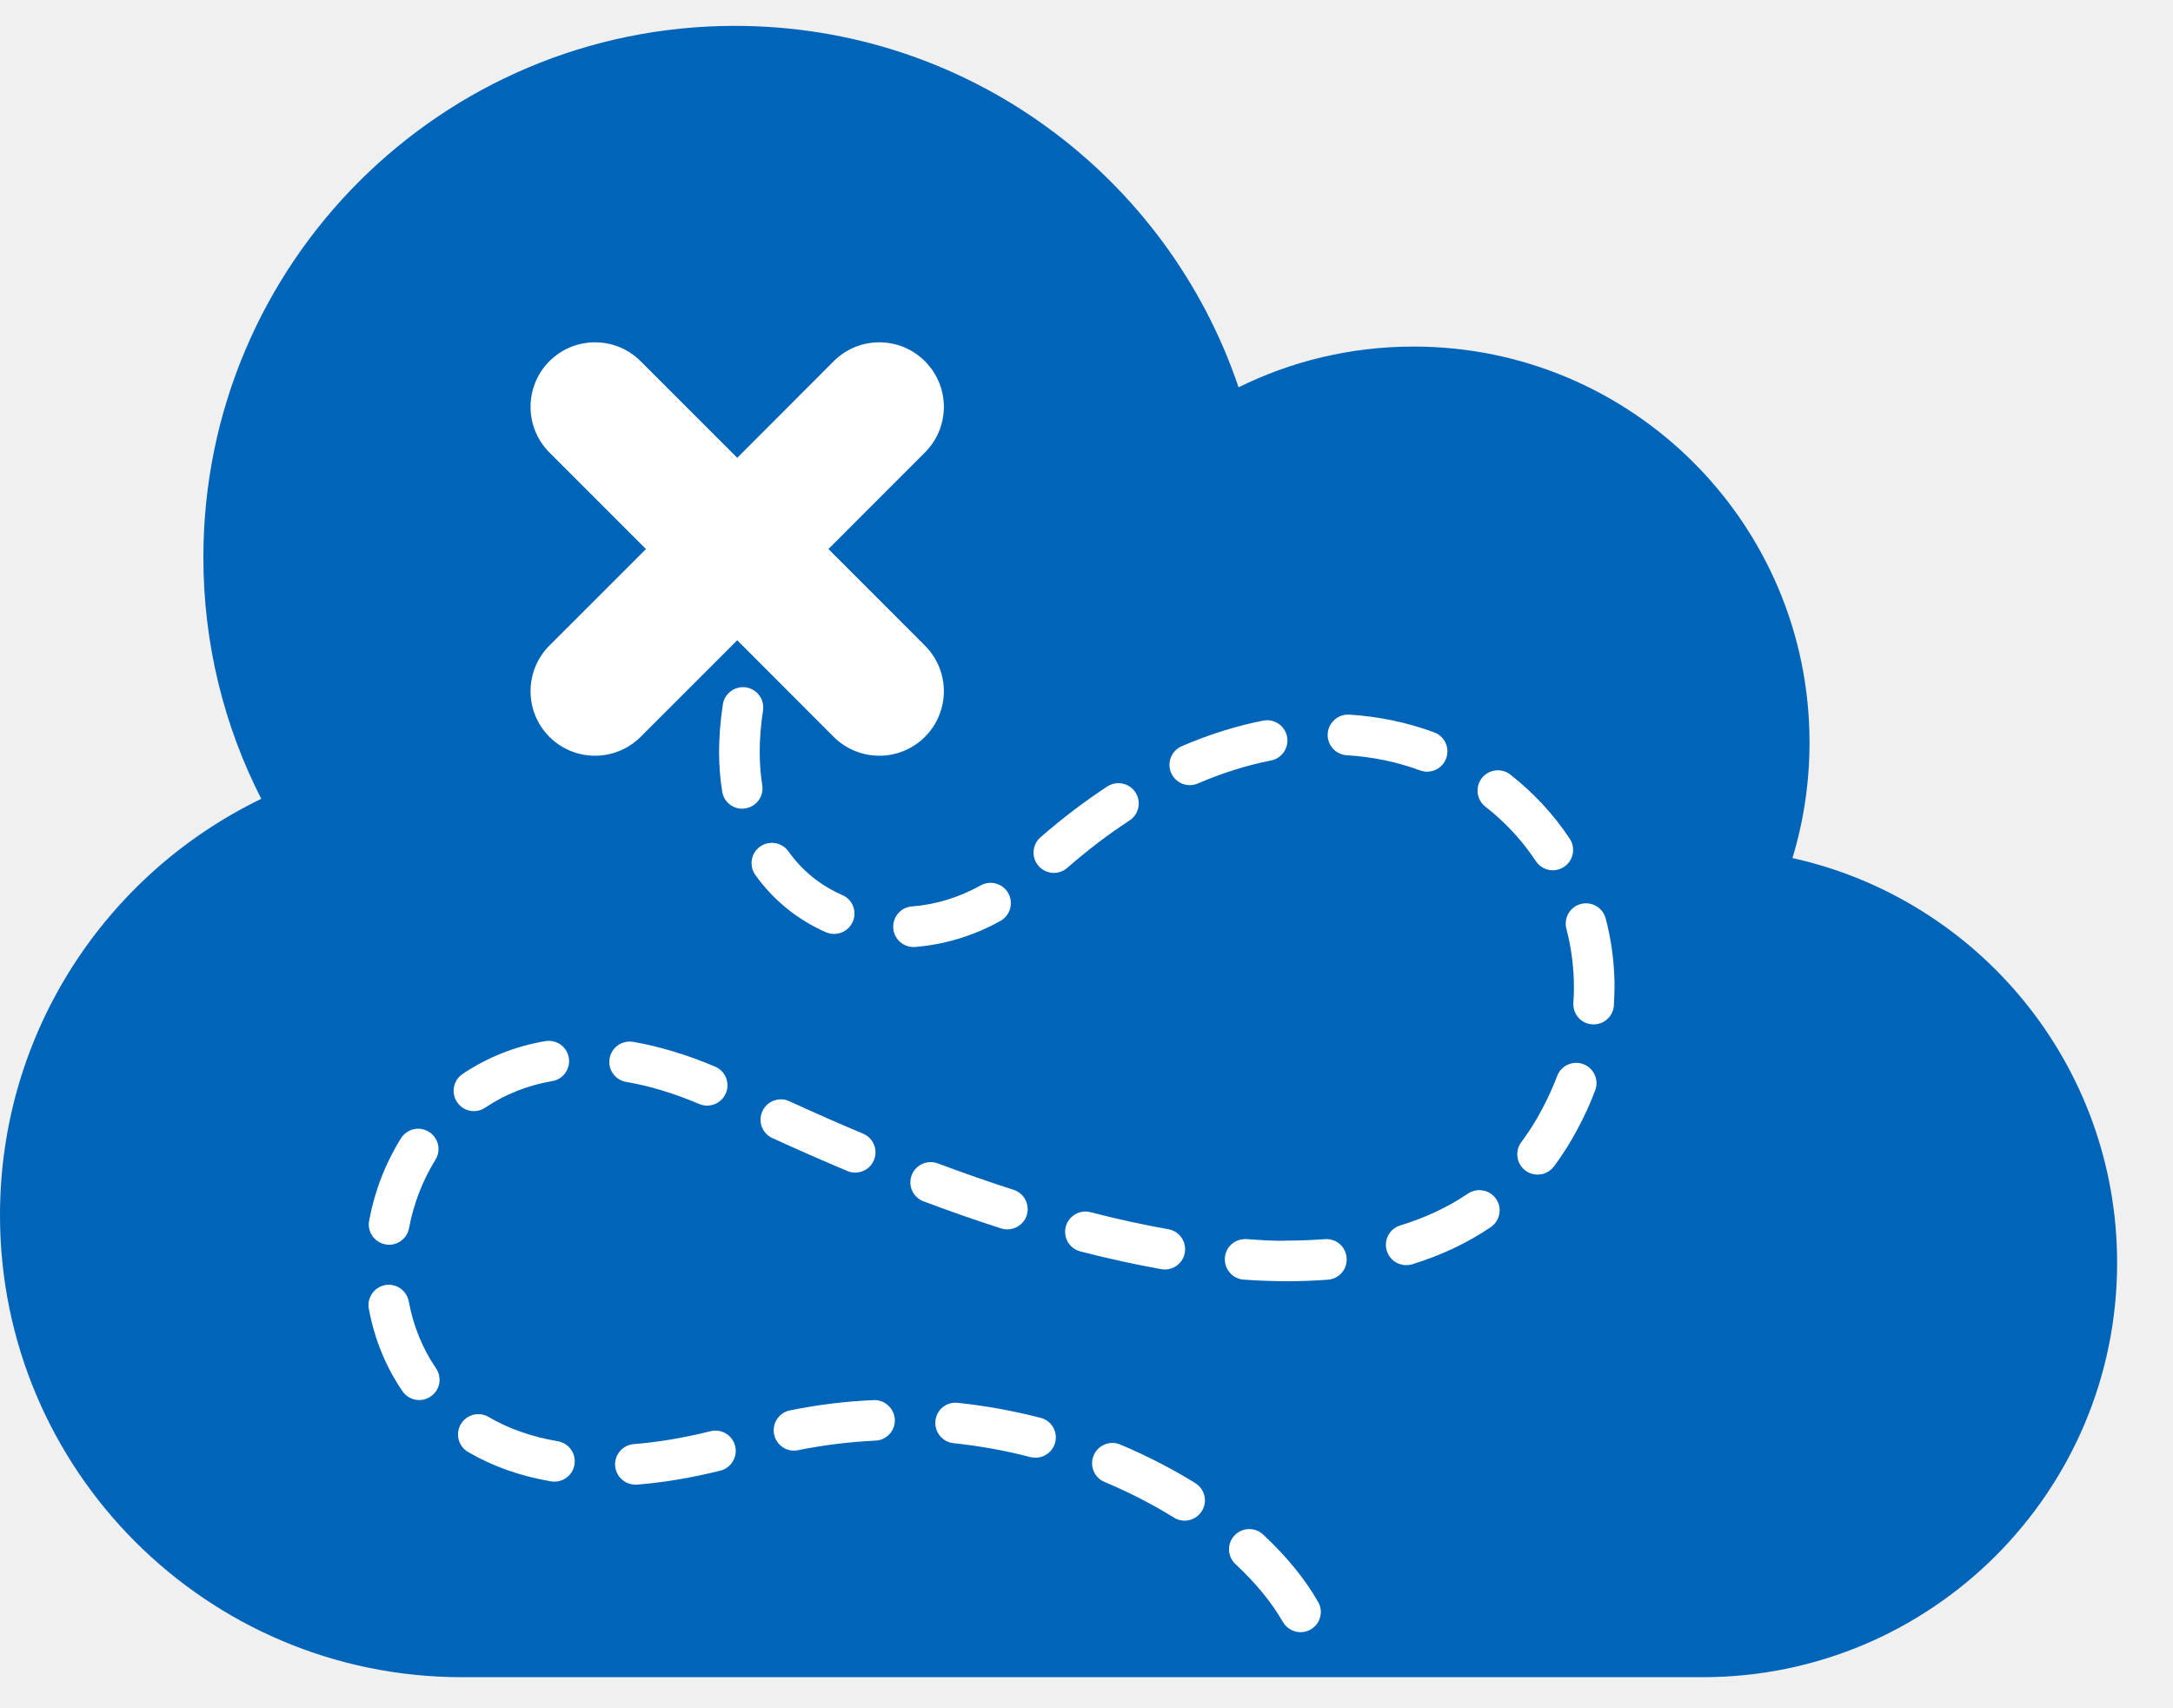
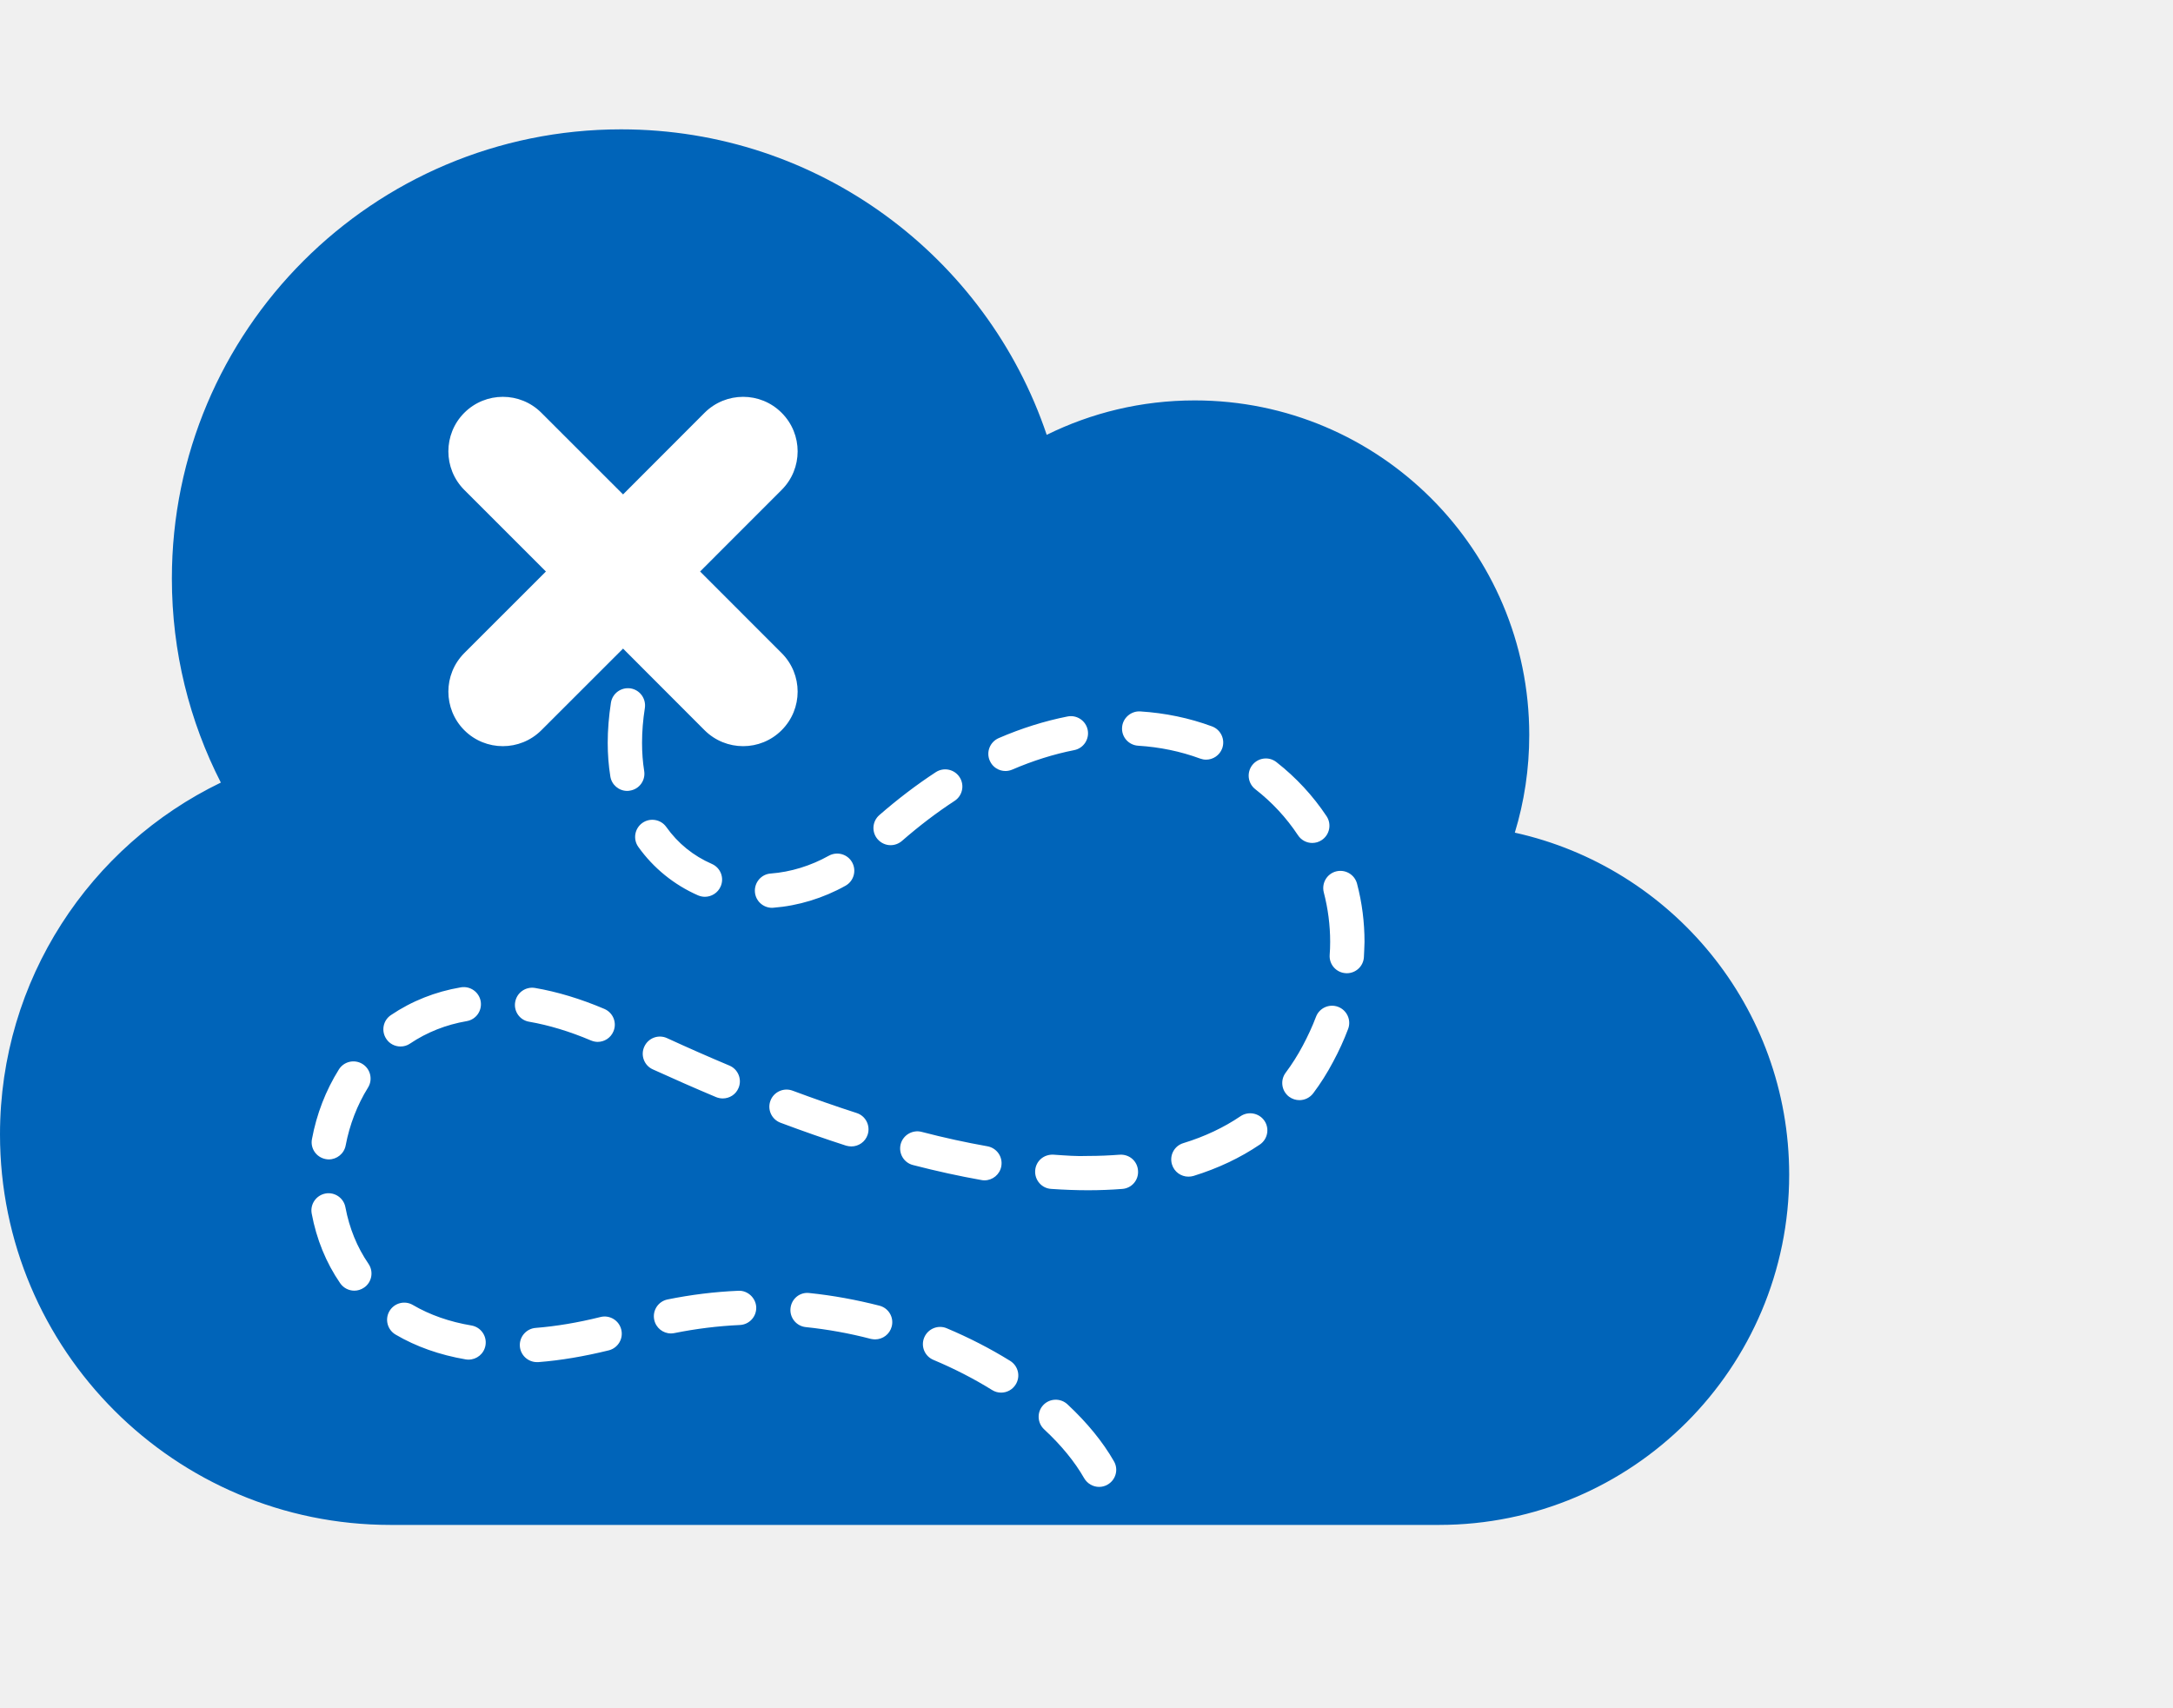
<svg xmlns="http://www.w3.org/2000/svg" version="1.1" id="Layer_1" x="0px" y="0px" width="84px" height="66px" viewBox="0 0 84 66" enable-background="new 0 0 84 66" xml:space="preserve">
-   <path fill="#FFFFFF" d="M68.943,33.164c0.42-1.385,0.646-2.852,0.646-4.372c0-8.272-6.705-14.977-14.974-14.977  c-2.379,0-4.629,0.554-6.623,1.542C45.31,7.407,37.79,1.683,28.936,1.683c-11.105,0-20.107,9.001-20.107,20.106  c0,3.29,0.79,6.393,2.19,9.134c-5.85,2.827-9.884,8.813-9.884,15.749c0,9.653,7.828,17.479,17.48,17.479h46.931  c8.655,0,15.677-7.019,15.677-15.678C81.222,40.98,75.967,34.717,68.943,33.164z" />
-   <path fill="#0064B9" d="M69.289,33.169c0.431-1.415,0.66-2.914,0.66-4.468c0-8.453-6.853-15.304-15.301-15.304  c-2.433,0-4.729,0.566-6.77,1.575C45.14,6.849,37.456,1,28.409,1C17.061,1,7.862,10.198,7.862,21.546  c0,3.361,0.807,6.532,2.238,9.334C4.122,33.768,0,39.887,0,46.973c0,9.864,7.999,17.86,17.862,17.86h47.957  c8.846,0,16.021-7.172,16.021-16.021C81.837,41.157,76.467,34.756,69.289,33.169z M52.154,27.624  c1.14,0.072,2.246,0.301,3.285,0.685c0.406,0.15,0.614,0.601,0.465,1.008c-0.117,0.316-0.416,0.513-0.735,0.513  c-0.093,0-0.181-0.016-0.271-0.048c-0.896-0.331-1.854-0.529-2.84-0.588c-0.434-0.029-0.762-0.4-0.734-0.833  C51.35,27.928,51.732,27.599,52.154,27.624z M45.682,28.845c1.043-0.451,2.104-0.783,3.148-0.989  c0.425-0.084,0.839,0.193,0.923,0.619c0.082,0.427-0.194,0.839-0.619,0.922c-0.937,0.184-1.89,0.484-2.831,0.889  c-0.102,0.043-0.208,0.065-0.312,0.065c-0.304,0-0.592-0.177-0.72-0.475C45.1,29.479,45.283,29.018,45.682,28.845z M40.223,32.365  c0.842-0.732,1.71-1.394,2.582-1.963c0.364-0.237,0.85-0.134,1.086,0.227c0.238,0.363,0.135,0.85-0.227,1.087  c-0.812,0.53-1.622,1.147-2.412,1.835c-0.147,0.127-0.331,0.192-0.516,0.192c-0.217,0-0.435-0.093-0.591-0.271  C39.86,33.145,39.895,32.649,40.223,32.365z M15.501,44.001c0.23-0.367,0.714-0.479,1.081-0.249c0.367,0.229,0.479,0.713,0.25,1.08  c-0.491,0.789-0.844,1.701-1.02,2.643c-0.07,0.377-0.401,0.642-0.772,0.642c-0.046,0-0.095-0.007-0.146-0.015  c-0.425-0.082-0.707-0.49-0.625-0.916C14.483,46.038,14.898,44.967,15.501,44.001z M16.652,53.98  c-0.137,0.095-0.291,0.141-0.444,0.141c-0.249,0-0.494-0.118-0.649-0.342c-0.645-0.938-1.083-2.014-1.302-3.187  c-0.079-0.427,0.205-0.836,0.63-0.916c0.423-0.079,0.835,0.203,0.914,0.632c0.179,0.955,0.532,1.822,1.053,2.582  C17.099,53.25,17.01,53.736,16.652,53.98z M17.882,41.516c0.953-0.644,2.032-1.072,3.2-1.271c0.43-0.071,0.833,0.216,0.906,0.641  c0.072,0.431-0.214,0.835-0.643,0.905c-0.948,0.163-1.819,0.509-2.587,1.025c-0.133,0.093-0.287,0.136-0.438,0.136  c-0.251,0-0.499-0.119-0.65-0.347C17.427,42.246,17.521,41.757,17.882,41.516z M21.435,57.273c-0.046,0-0.089-0.002-0.136-0.01  c-1.186-0.203-2.265-0.584-3.206-1.136c-0.374-0.219-0.499-0.698-0.28-1.073c0.217-0.373,0.7-0.5,1.072-0.281  c0.779,0.455,1.678,0.771,2.681,0.94c0.425,0.073,0.714,0.479,0.64,0.906C22.142,57.005,21.809,57.273,21.435,57.273z   M21.238,28.484c-0.972-0.976-0.972-2.554,0-3.529c0.24-0.237,1.832-1.829,3.733-3.731c-1.902-1.902-3.494-3.495-3.733-3.733  c-0.972-0.974-0.972-2.553,0-3.528c0.975-0.974,2.554-0.974,3.526,0c0.24,0.239,1.833,1.831,3.735,3.734  c1.9-1.904,3.494-3.496,3.729-3.734c0.975-0.974,2.555-0.974,3.526,0c0.976,0.975,0.976,2.554,0,3.528  c-0.236,0.238-1.828,1.831-3.73,3.733c1.902,1.902,3.494,3.494,3.73,3.731c0.976,0.975,0.976,2.553,0,3.529  c-0.971,0.972-2.551,0.972-3.526,0c-0.236-0.24-1.83-1.832-3.729-3.734c-1.902,1.902-3.496,3.494-3.735,3.734  C23.791,29.456,22.212,29.456,21.238,28.484z M23.565,40.917c0.073-0.427,0.475-0.714,0.906-0.644  c1.022,0.176,2.09,0.498,3.173,0.959c0.399,0.17,0.586,0.629,0.415,1.028c-0.126,0.3-0.417,0.479-0.722,0.479  c-0.103,0-0.206-0.022-0.309-0.064c-0.97-0.412-1.919-0.699-2.822-0.854C23.779,41.751,23.489,41.344,23.565,40.917z M27.845,56.85  c-1.122,0.277-2.204,0.461-3.222,0.539c-0.021,0-0.04,0-0.061,0c-0.407,0-0.75-0.312-0.783-0.722  c-0.034-0.433,0.291-0.812,0.724-0.844c0.928-0.074,1.925-0.24,2.965-0.499c0.417-0.104,0.845,0.15,0.949,0.572  C28.523,56.318,28.265,56.743,27.845,56.85z M28.689,31.261c-0.379,0-0.713-0.277-0.772-0.664c-0.08-0.492-0.12-1.01-0.12-1.536  c0-0.59,0.051-1.207,0.146-1.832c0.067-0.43,0.466-0.719,0.896-0.657c0.427,0.065,0.721,0.466,0.657,0.895  c-0.086,0.548-0.128,1.083-0.128,1.593c0,0.445,0.032,0.879,0.098,1.292c0.068,0.427-0.224,0.83-0.652,0.896  C28.772,31.257,28.73,31.261,28.689,31.261z M29.381,32.726c0.352-0.25,0.844-0.169,1.095,0.182c0.534,0.751,1.237,1.32,2.084,1.691  c0.399,0.172,0.58,0.635,0.404,1.032c-0.127,0.292-0.417,0.472-0.721,0.472c-0.104,0-0.209-0.021-0.313-0.065  c-1.095-0.479-2.041-1.247-2.731-2.215C28.946,33.469,29.028,32.979,29.381,32.726z M29.471,42.956  c0.18-0.394,0.644-0.569,1.041-0.388c0.938,0.431,1.889,0.85,2.851,1.254c0.398,0.166,0.588,0.627,0.419,1.025  c-0.125,0.303-0.417,0.481-0.723,0.481c-0.102,0-0.206-0.021-0.303-0.062c-0.977-0.41-1.947-0.838-2.901-1.273  C29.463,43.814,29.29,43.35,29.471,42.956z M33.841,55.689c-1.005,0.047-2.014,0.172-2.992,0.369  c-0.054,0.01-0.105,0.017-0.158,0.017c-0.366,0-0.692-0.257-0.767-0.63c-0.086-0.426,0.187-0.84,0.612-0.926  c1.058-0.215,2.148-0.351,3.235-0.396c0.417-0.025,0.799,0.316,0.82,0.748C34.609,55.303,34.276,55.672,33.841,55.689z   M34.53,35.882c-0.032-0.432,0.289-0.812,0.721-0.843c0.913-0.068,1.832-0.352,2.657-0.812c0.38-0.211,0.858-0.078,1.069,0.301  c0.211,0.381,0.075,0.858-0.302,1.07c-1.025,0.572-2.166,0.92-3.302,1.006c-0.021,0.002-0.042,0.004-0.061,0.004  C34.904,36.605,34.561,36.294,34.53,35.882z M35.241,45.43c0.152-0.404,0.607-0.609,1.01-0.459c0.999,0.373,1.983,0.719,2.931,1.022  c0.413,0.132,0.638,0.575,0.507,0.987c-0.107,0.332-0.416,0.543-0.748,0.543c-0.079,0-0.16-0.013-0.242-0.037  c-0.97-0.312-1.977-0.664-2.997-1.047C35.295,46.287,35.089,45.837,35.241,45.43z M40.789,55.758  c-0.091,0.354-0.409,0.59-0.761,0.59c-0.063,0-0.127-0.009-0.194-0.022c-0.979-0.255-1.979-0.435-2.977-0.539  c-0.43-0.045-0.743-0.435-0.697-0.862c0.046-0.432,0.423-0.748,0.863-0.697c1.071,0.111,2.149,0.309,3.2,0.578  C40.643,54.91,40.898,55.337,40.789,55.758z M41.198,47.42c0.109-0.42,0.542-0.671,0.957-0.562c1.039,0.27,2.051,0.488,3.006,0.658  c0.431,0.076,0.715,0.481,0.639,0.91c-0.066,0.381-0.398,0.647-0.771,0.647c-0.047,0-0.093-0.005-0.14-0.013  c-0.996-0.178-2.048-0.406-3.123-0.685C41.342,48.27,41.091,47.841,41.198,47.42z M46.461,58.409  c-0.15,0.241-0.405,0.374-0.669,0.374c-0.142,0-0.282-0.038-0.412-0.119c-0.835-0.518-1.738-0.98-2.681-1.377  c-0.402-0.167-0.59-0.627-0.422-1.027c0.168-0.398,0.629-0.59,1.028-0.421c1.019,0.429,1.995,0.931,2.896,1.489  C46.576,57.559,46.689,58.041,46.461,58.409z M50.664,62.99c-0.122,0.07-0.258,0.104-0.389,0.104c-0.272,0-0.537-0.144-0.685-0.398  c-0.431-0.752-1.044-1.502-1.83-2.232c-0.317-0.295-0.338-0.791-0.042-1.107c0.294-0.316,0.791-0.334,1.107-0.041  c0.904,0.842,1.621,1.719,2.127,2.606C51.172,62.296,51.039,62.775,50.664,62.99z M51.336,49.467  c-0.502,0.039-1.024,0.059-1.557,0.059c-0.009,0-0.012,0-0.019,0c-0.538,0-1.104-0.02-1.683-0.061  c-0.432-0.029-0.756-0.406-0.728-0.838c0.03-0.434,0.394-0.753,0.841-0.729c0.545,0.037,1.057,0.082,1.582,0.058  c0.493,0,0.976-0.021,1.438-0.056c0.447-0.03,0.812,0.289,0.844,0.721C52.093,49.055,51.771,49.434,51.336,49.467z M57.627,47.436  c-0.896,0.609-1.919,1.092-3.04,1.437c-0.076,0.021-0.153,0.032-0.229,0.032c-0.337,0-0.646-0.217-0.75-0.555  c-0.127-0.416,0.105-0.854,0.521-0.98c0.969-0.295,1.849-0.71,2.615-1.229c0.358-0.242,0.849-0.15,1.091,0.207  C58.078,46.702,57.986,47.191,57.627,47.436z M57.418,31.181c-0.342-0.267-0.4-0.761-0.137-1.103c0.269-0.34,0.76-0.403,1.103-0.136  c0.897,0.703,1.672,1.538,2.297,2.479c0.238,0.361,0.14,0.849-0.221,1.088c-0.134,0.091-0.285,0.132-0.437,0.132  c-0.253,0-0.5-0.125-0.652-0.353C58.84,32.486,58.183,31.777,57.418,31.181z M61.664,42.15c-0.191,0.507-0.422,1.014-0.688,1.504  c-0.271,0.514-0.578,0.998-0.908,1.438c-0.156,0.205-0.392,0.313-0.629,0.313c-0.164,0-0.332-0.051-0.472-0.156  c-0.347-0.26-0.42-0.752-0.158-1.1c0.283-0.379,0.548-0.795,0.783-1.238c0.231-0.434,0.437-0.875,0.603-1.32  c0.152-0.402,0.606-0.609,1.013-0.455C61.613,41.29,61.818,41.744,61.664,42.15z M62.386,38.867  c-0.026,0.415-0.372,0.732-0.783,0.732c-0.016,0-0.034,0-0.049-0.002c-0.433-0.024-0.763-0.396-0.733-0.832  c0.014-0.199,0.021-0.398,0.021-0.598c0-0.768-0.099-1.529-0.292-2.266c-0.107-0.42,0.141-0.848,0.561-0.957  c0.42-0.108,0.848,0.14,0.959,0.56c0.229,0.865,0.342,1.761,0.342,2.663C62.406,38.4,62.4,38.631,62.386,38.867z" />
+   <path fill="#FFFFFF" d="M58.266,32.182c0.354-1.171,0.545-2.41,0.545-3.695c0-6.99-5.667-12.657-12.654-12.657  c-2.011,0-3.912,0.468-5.598,1.303c-2.266-6.718-8.622-11.556-16.104-11.556c-9.385,0-16.993,7.606-16.993,16.992  c0,2.78,0.667,5.402,1.851,7.718c-4.944,2.39-8.353,7.449-8.353,13.31c0,8.158,6.615,14.771,14.772,14.771h39.662  c7.314,0,13.248-5.932,13.248-13.25C68.642,38.787,64.2,33.494,58.266,32.182z" />
+   <path fill="#0064B9" d="M58.557,32.187c0.365-1.196,0.558-2.463,0.558-3.776c0-7.144-5.792-12.933-12.931-12.933  c-2.057,0-3.997,0.479-5.722,1.331C38.148,9.943,31.654,5,24.009,5c-9.59,0-17.365,7.773-17.365,17.363  c0,2.841,0.683,5.521,1.893,7.888C3.483,32.692,0,37.863,0,43.852c0,8.337,6.76,15.095,15.095,15.095h40.528  c7.477,0,13.54-6.061,13.54-13.54C69.162,38.938,64.623,33.527,58.557,32.187z M44.075,27.5c0.964,0.061,1.899,0.254,2.776,0.579  c0.344,0.127,0.519,0.508,0.394,0.852c-0.099,0.267-0.353,0.434-0.622,0.434c-0.078,0-0.152-0.014-0.228-0.041  c-0.759-0.28-1.567-0.447-2.4-0.498c-0.367-0.024-0.645-0.338-0.62-0.704C43.396,27.758,43.72,27.479,44.075,27.5z M38.606,28.532  c0.881-0.381,1.778-0.662,2.661-0.836c0.359-0.071,0.709,0.163,0.78,0.523c0.069,0.361-0.165,0.708-0.524,0.778  c-0.792,0.156-1.597,0.41-2.392,0.752c-0.085,0.036-0.175,0.055-0.263,0.055c-0.257,0-0.501-0.149-0.608-0.401  C38.114,29.068,38.269,28.679,38.606,28.532z M33.993,31.507c0.711-0.619,1.446-1.178,2.182-1.659  c0.308-0.2,0.718-0.113,0.918,0.192c0.202,0.307,0.114,0.719-0.191,0.918c-0.687,0.448-1.371,0.969-2.039,1.551  c-0.125,0.107-0.28,0.162-0.437,0.162c-0.183,0-0.367-0.079-0.499-0.229C33.686,32.166,33.716,31.747,33.993,31.507z M13.1,41.34  c0.194-0.31,0.604-0.404,0.914-0.21c0.31,0.193,0.405,0.603,0.211,0.913c-0.415,0.667-0.713,1.438-0.862,2.232  c-0.059,0.319-0.339,0.543-0.653,0.543c-0.038,0-0.08-0.005-0.123-0.013c-0.36-0.069-0.598-0.414-0.528-0.773  C12.24,43.062,12.59,42.156,13.1,41.34z M14.073,49.773c-0.116,0.08-0.247,0.119-0.375,0.119c-0.21,0-0.418-0.1-0.549-0.289  c-0.545-0.793-0.915-1.701-1.1-2.693c-0.067-0.36,0.173-0.706,0.533-0.774c0.357-0.065,0.706,0.172,0.771,0.535  c0.152,0.807,0.45,1.539,0.891,2.182C14.451,49.156,14.375,49.568,14.073,49.773z M15.112,39.239  c0.805-0.543,1.717-0.906,2.704-1.073c0.363-0.06,0.704,0.183,0.766,0.541c0.061,0.364-0.181,0.706-0.543,0.766  c-0.801,0.138-1.537,0.43-2.186,0.866c-0.112,0.079-0.243,0.114-0.37,0.114c-0.212,0-0.422-0.1-0.549-0.292  C14.728,39.857,14.807,39.443,15.112,39.239z M18.115,52.557c-0.04,0-0.076-0.001-0.115-0.009c-1.002-0.171-1.914-0.492-2.709-0.959  c-0.316-0.187-0.421-0.591-0.237-0.906c0.183-0.315,0.592-0.424,0.906-0.238c0.658,0.385,1.418,0.651,2.266,0.793  c0.359,0.062,0.603,0.404,0.541,0.767C18.712,52.33,18.431,52.557,18.115,52.557z M17.948,28.227c-0.821-0.824-0.821-2.158,0-2.982  c0.203-0.2,1.548-1.545,3.155-3.153c-1.607-1.607-2.953-2.954-3.155-3.154c-0.821-0.823-0.821-2.158,0-2.981  c0.824-0.823,2.159-0.823,2.98,0c0.203,0.202,1.549,1.546,3.157,3.155c1.605-1.608,2.953-2.954,3.151-3.155  c0.824-0.823,2.159-0.823,2.979,0c0.825,0.823,0.825,2.158,0,2.981c-0.199,0.201-1.545,1.547-3.152,3.154  c1.607,1.608,2.953,2.953,3.152,3.153c0.825,0.824,0.825,2.158,0,2.982c-0.82,0.822-2.155,0.822-2.979,0  c-0.2-0.203-1.547-1.548-3.151-3.155c-1.608,1.607-2.955,2.952-3.157,3.155C20.105,29.049,18.771,29.049,17.948,28.227z   M19.915,38.734c0.062-0.36,0.402-0.604,0.766-0.544c0.864,0.148,1.766,0.421,2.681,0.81c0.338,0.145,0.495,0.532,0.351,0.869  c-0.106,0.254-0.352,0.406-0.61,0.406c-0.087,0-0.174-0.021-0.261-0.056c-0.82-0.348-1.622-0.59-2.385-0.723  C20.096,39.439,19.851,39.095,19.915,38.734z M23.532,52.199c-0.948,0.233-1.862,0.389-2.723,0.455c-0.018,0-0.034,0-0.051,0  c-0.344,0-0.634-0.264-0.662-0.609c-0.028-0.366,0.246-0.686,0.612-0.714c0.784-0.062,1.627-0.202,2.505-0.421  c0.352-0.088,0.714,0.127,0.802,0.483C24.105,51.75,23.888,52.109,23.532,52.199z M24.246,30.573c-0.321,0-0.603-0.234-0.653-0.561  c-0.067-0.416-0.101-0.854-0.101-1.298c0-0.499,0.043-1.02,0.124-1.548c0.056-0.364,0.394-0.608,0.756-0.556  c0.361,0.055,0.609,0.394,0.556,0.757c-0.073,0.463-0.109,0.915-0.109,1.346c0,0.376,0.027,0.743,0.083,1.092  c0.057,0.361-0.189,0.702-0.551,0.757C24.315,30.57,24.28,30.573,24.246,30.573z M24.83,31.812c0.297-0.211,0.713-0.143,0.925,0.154  c0.451,0.635,1.045,1.116,1.761,1.429c0.337,0.146,0.49,0.537,0.341,0.873c-0.107,0.246-0.353,0.398-0.608,0.398  c-0.089,0-0.178-0.019-0.265-0.055c-0.926-0.406-1.725-1.055-2.308-1.872C24.462,32.44,24.532,32.025,24.83,31.812z M24.907,40.458  c0.151-0.333,0.544-0.482,0.879-0.328c0.792,0.364,1.596,0.719,2.409,1.06c0.336,0.14,0.497,0.53,0.354,0.866  c-0.105,0.257-0.353,0.405-0.611,0.405c-0.086,0-0.174-0.018-0.256-0.051c-0.826-0.347-1.645-0.708-2.452-1.075  C24.899,41.183,24.753,40.789,24.907,40.458z M28.599,51.219c-0.85,0.039-1.702,0.145-2.528,0.312  c-0.046,0.008-0.089,0.014-0.134,0.014c-0.309,0-0.584-0.216-0.648-0.532c-0.073-0.36,0.158-0.71,0.518-0.782  c0.894-0.182,1.815-0.296,2.733-0.335c0.353-0.021,0.675,0.268,0.693,0.632C29.248,50.892,28.967,51.203,28.599,51.219z   M29.182,34.479c-0.027-0.364,0.244-0.686,0.609-0.712c0.772-0.058,1.548-0.297,2.246-0.687c0.321-0.178,0.725-0.066,0.903,0.254  c0.179,0.322,0.063,0.726-0.255,0.904c-0.866,0.484-1.831,0.777-2.791,0.851c-0.018,0.001-0.035,0.003-0.052,0.003  C29.498,35.09,29.208,34.827,29.182,34.479z M29.783,42.547c0.128-0.341,0.513-0.514,0.854-0.387  c0.844,0.314,1.676,0.606,2.477,0.864c0.349,0.111,0.539,0.485,0.428,0.833c-0.09,0.282-0.352,0.459-0.632,0.459  c-0.067,0-0.135-0.012-0.204-0.03c-0.82-0.264-1.671-0.562-2.533-0.885C29.828,43.272,29.653,42.892,29.783,42.547z M34.471,51.276  c-0.077,0.299-0.346,0.499-0.644,0.499c-0.053,0-0.107-0.009-0.164-0.019c-0.827-0.217-1.673-0.368-2.516-0.456  c-0.364-0.038-0.628-0.367-0.589-0.729c0.039-0.364,0.357-0.633,0.729-0.588c0.904,0.093,1.816,0.261,2.704,0.488  C34.348,50.56,34.563,50.921,34.471,51.276z M34.816,44.23c0.092-0.354,0.458-0.568,0.809-0.477  c0.878,0.229,1.734,0.414,2.542,0.557c0.364,0.065,0.604,0.407,0.54,0.77c-0.056,0.321-0.336,0.547-0.651,0.547  c-0.04,0-0.08-0.004-0.119-0.012c-0.842-0.149-1.731-0.343-2.639-0.578C34.938,44.948,34.727,44.586,34.816,44.23z M39.264,53.517  c-0.126,0.204-0.341,0.316-0.565,0.316c-0.12,0-0.238-0.032-0.349-0.101c-0.705-0.438-1.468-0.829-2.266-1.164  c-0.339-0.141-0.499-0.529-0.356-0.867s0.532-0.499,0.869-0.356c0.861,0.362,1.686,0.786,2.448,1.258  C39.362,52.798,39.458,53.205,39.264,53.517z M42.816,57.388c-0.103,0.061-0.217,0.089-0.328,0.089c-0.231,0-0.454-0.122-0.58-0.338  c-0.363-0.635-0.881-1.27-1.545-1.886c-0.268-0.25-0.286-0.668-0.037-0.936c0.249-0.267,0.669-0.281,0.937-0.033  c0.763,0.711,1.368,1.452,1.797,2.202C43.245,56.802,43.133,57.207,42.816,57.388z M43.384,45.959  c-0.423,0.033-0.864,0.051-1.315,0.051c-0.009,0-0.01,0-0.016,0c-0.454,0-0.933-0.018-1.422-0.052  c-0.366-0.024-0.64-0.344-0.615-0.708c0.024-0.366,0.332-0.636,0.71-0.615c0.46,0.031,0.894,0.068,1.336,0.049  c0.418,0,0.825-0.018,1.216-0.048c0.378-0.025,0.686,0.245,0.713,0.609C44.024,45.611,43.752,45.932,43.384,45.959z M48.701,44.243  c-0.758,0.515-1.622,0.923-2.569,1.215c-0.063,0.018-0.129,0.026-0.194,0.026c-0.283,0-0.546-0.183-0.633-0.47  c-0.108-0.351,0.088-0.721,0.44-0.826c0.818-0.25,1.562-0.601,2.209-1.04c0.303-0.204,0.718-0.125,0.924,0.176  C49.082,43.624,49.005,44.036,48.701,44.243z M48.523,30.506c-0.288-0.226-0.338-0.644-0.114-0.932  c0.227-0.288,0.642-0.341,0.932-0.115c0.758,0.594,1.413,1.299,1.941,2.095c0.2,0.305,0.117,0.717-0.188,0.919  c-0.112,0.077-0.24,0.112-0.368,0.112c-0.214,0-0.423-0.105-0.551-0.298C49.726,31.609,49.171,31.01,48.523,30.506z M52.113,39.776  c-0.162,0.429-0.357,0.856-0.581,1.271c-0.229,0.435-0.489,0.844-0.769,1.216c-0.132,0.173-0.331,0.264-0.531,0.264  c-0.138,0-0.28-0.043-0.399-0.131c-0.293-0.22-0.354-0.636-0.133-0.931c0.239-0.32,0.463-0.671,0.661-1.045  c0.195-0.367,0.369-0.74,0.511-1.116c0.129-0.34,0.511-0.514,0.855-0.384C52.069,39.05,52.243,39.434,52.113,39.776z M52.723,37.002  c-0.022,0.352-0.314,0.619-0.66,0.619c-0.015,0-0.031,0-0.042-0.002c-0.366-0.021-0.645-0.335-0.621-0.703  c0.013-0.169,0.019-0.337,0.019-0.506c0-0.649-0.084-1.291-0.247-1.916c-0.089-0.354,0.12-0.716,0.475-0.809  c0.354-0.091,0.717,0.119,0.811,0.474c0.193,0.731,0.289,1.489,0.289,2.251C52.74,36.607,52.735,36.802,52.723,37.002z" />
</svg>
